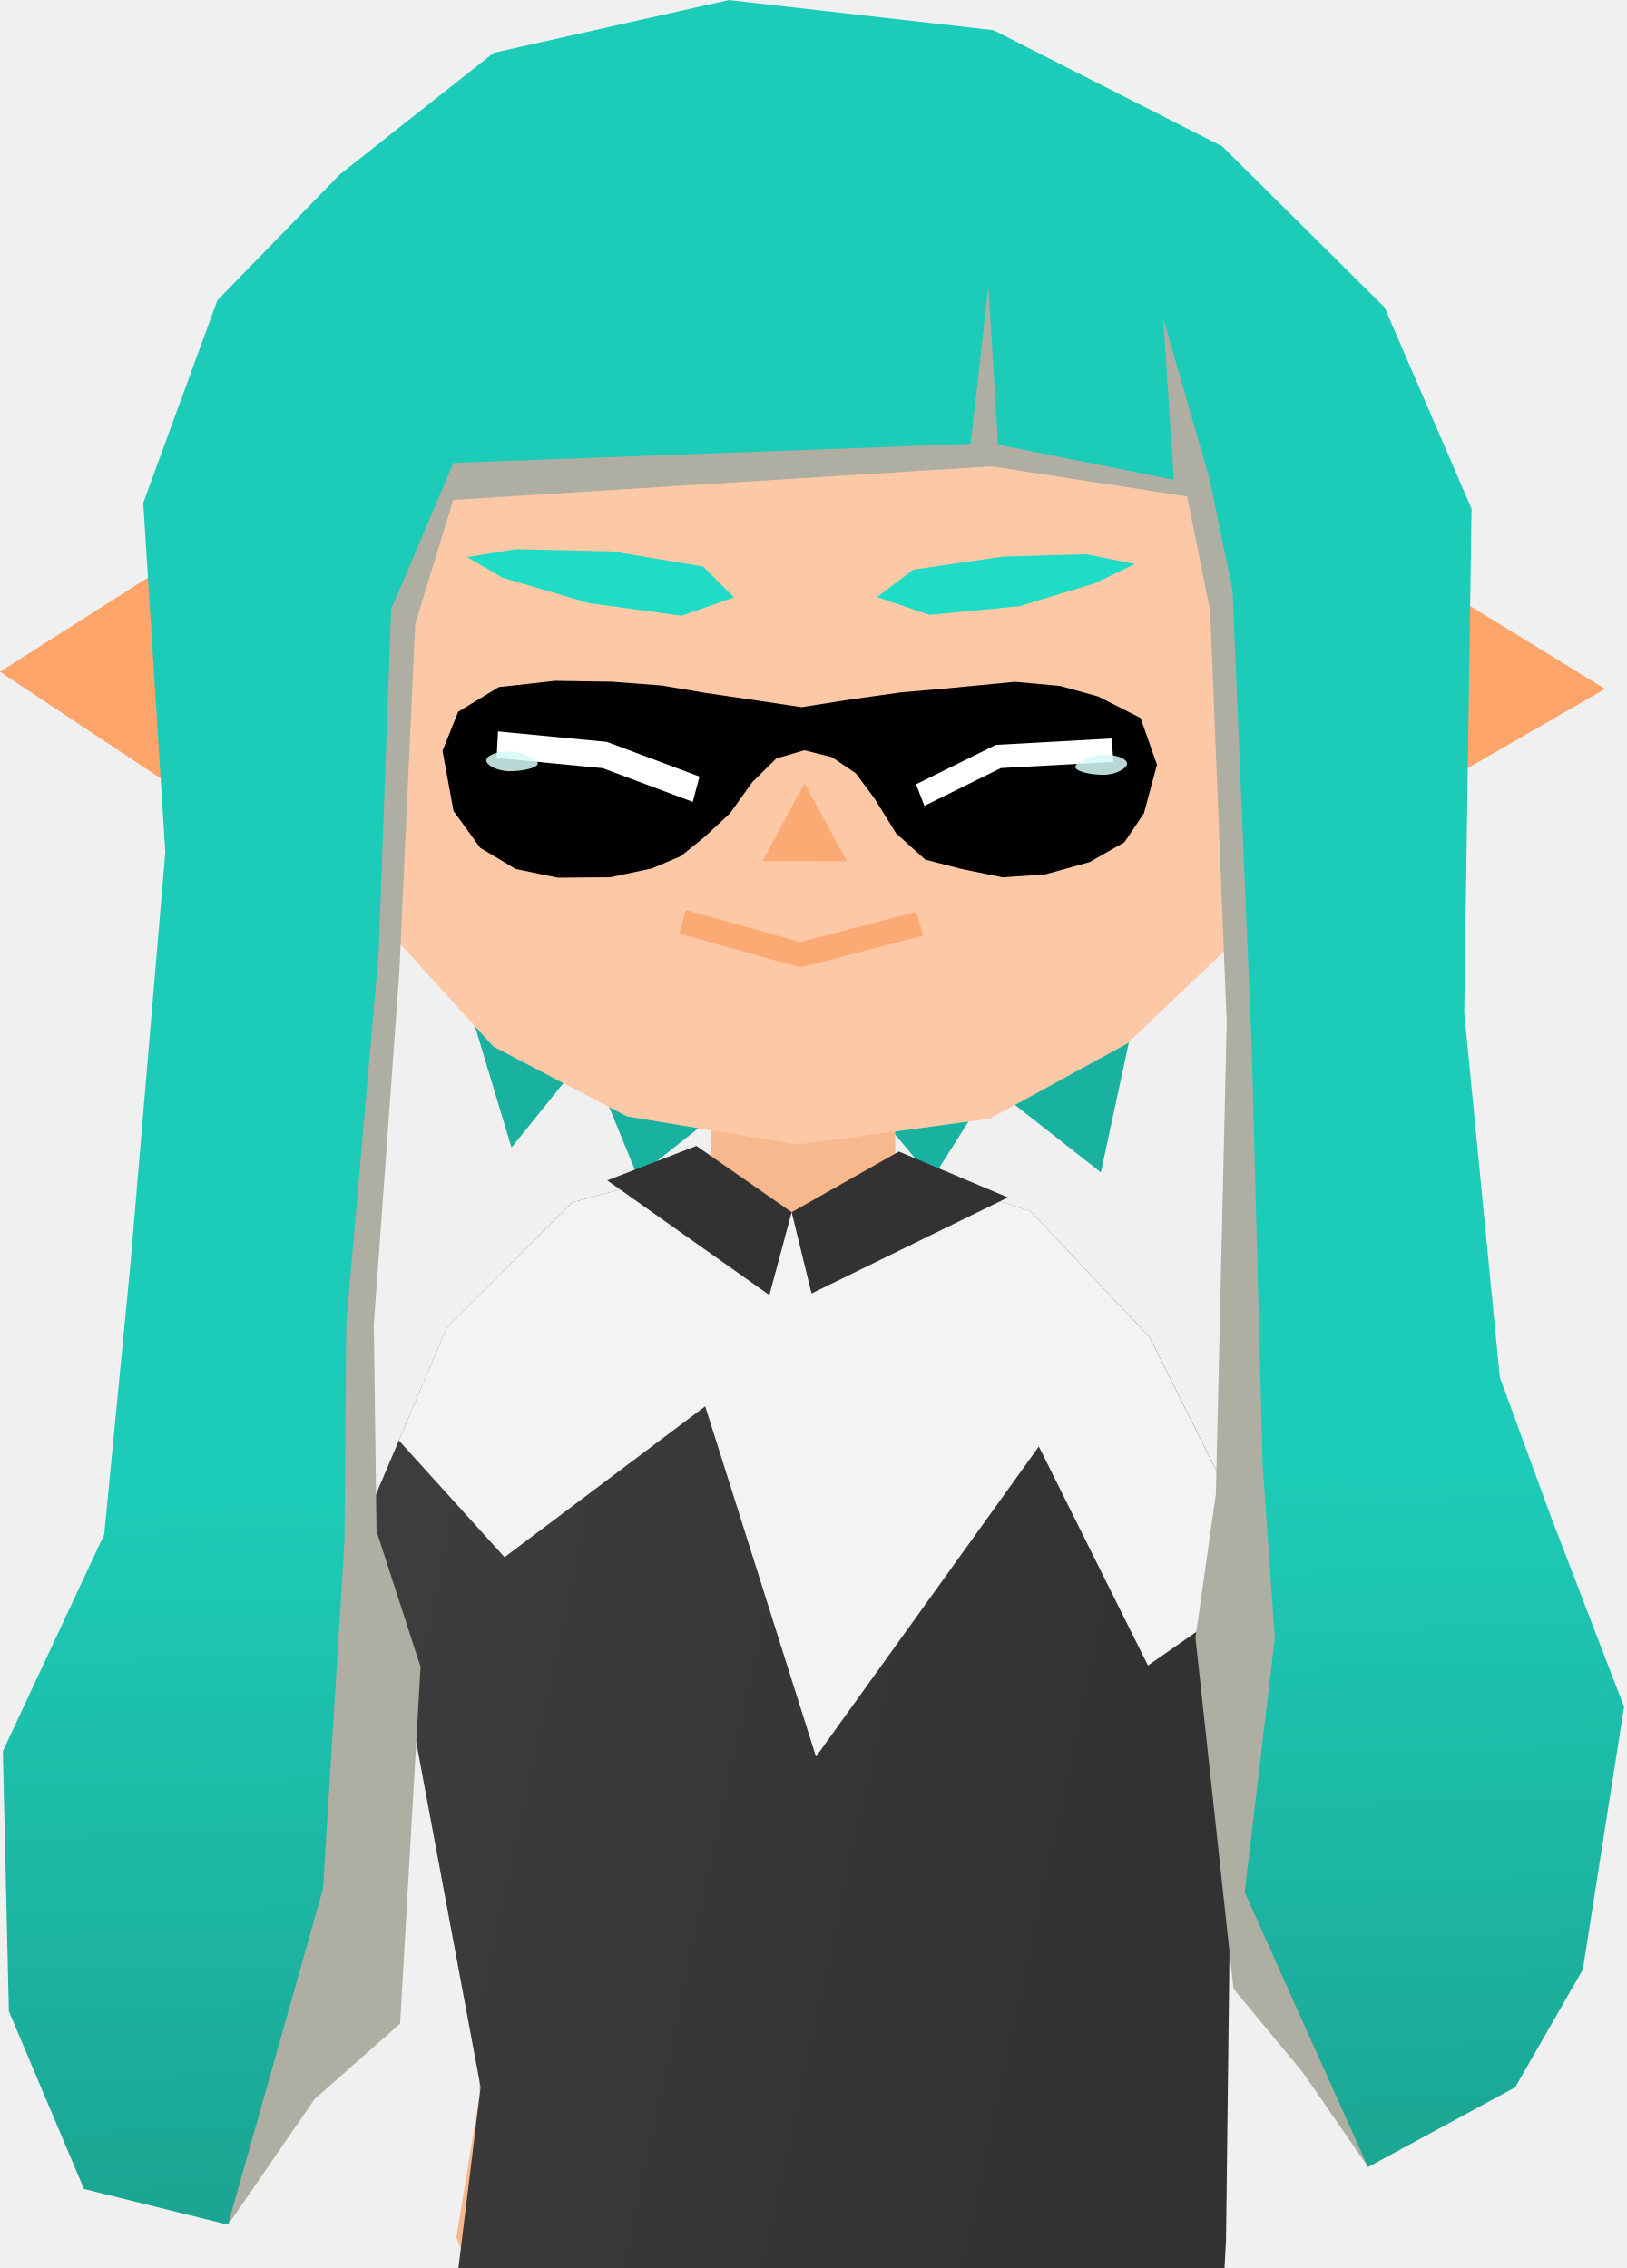
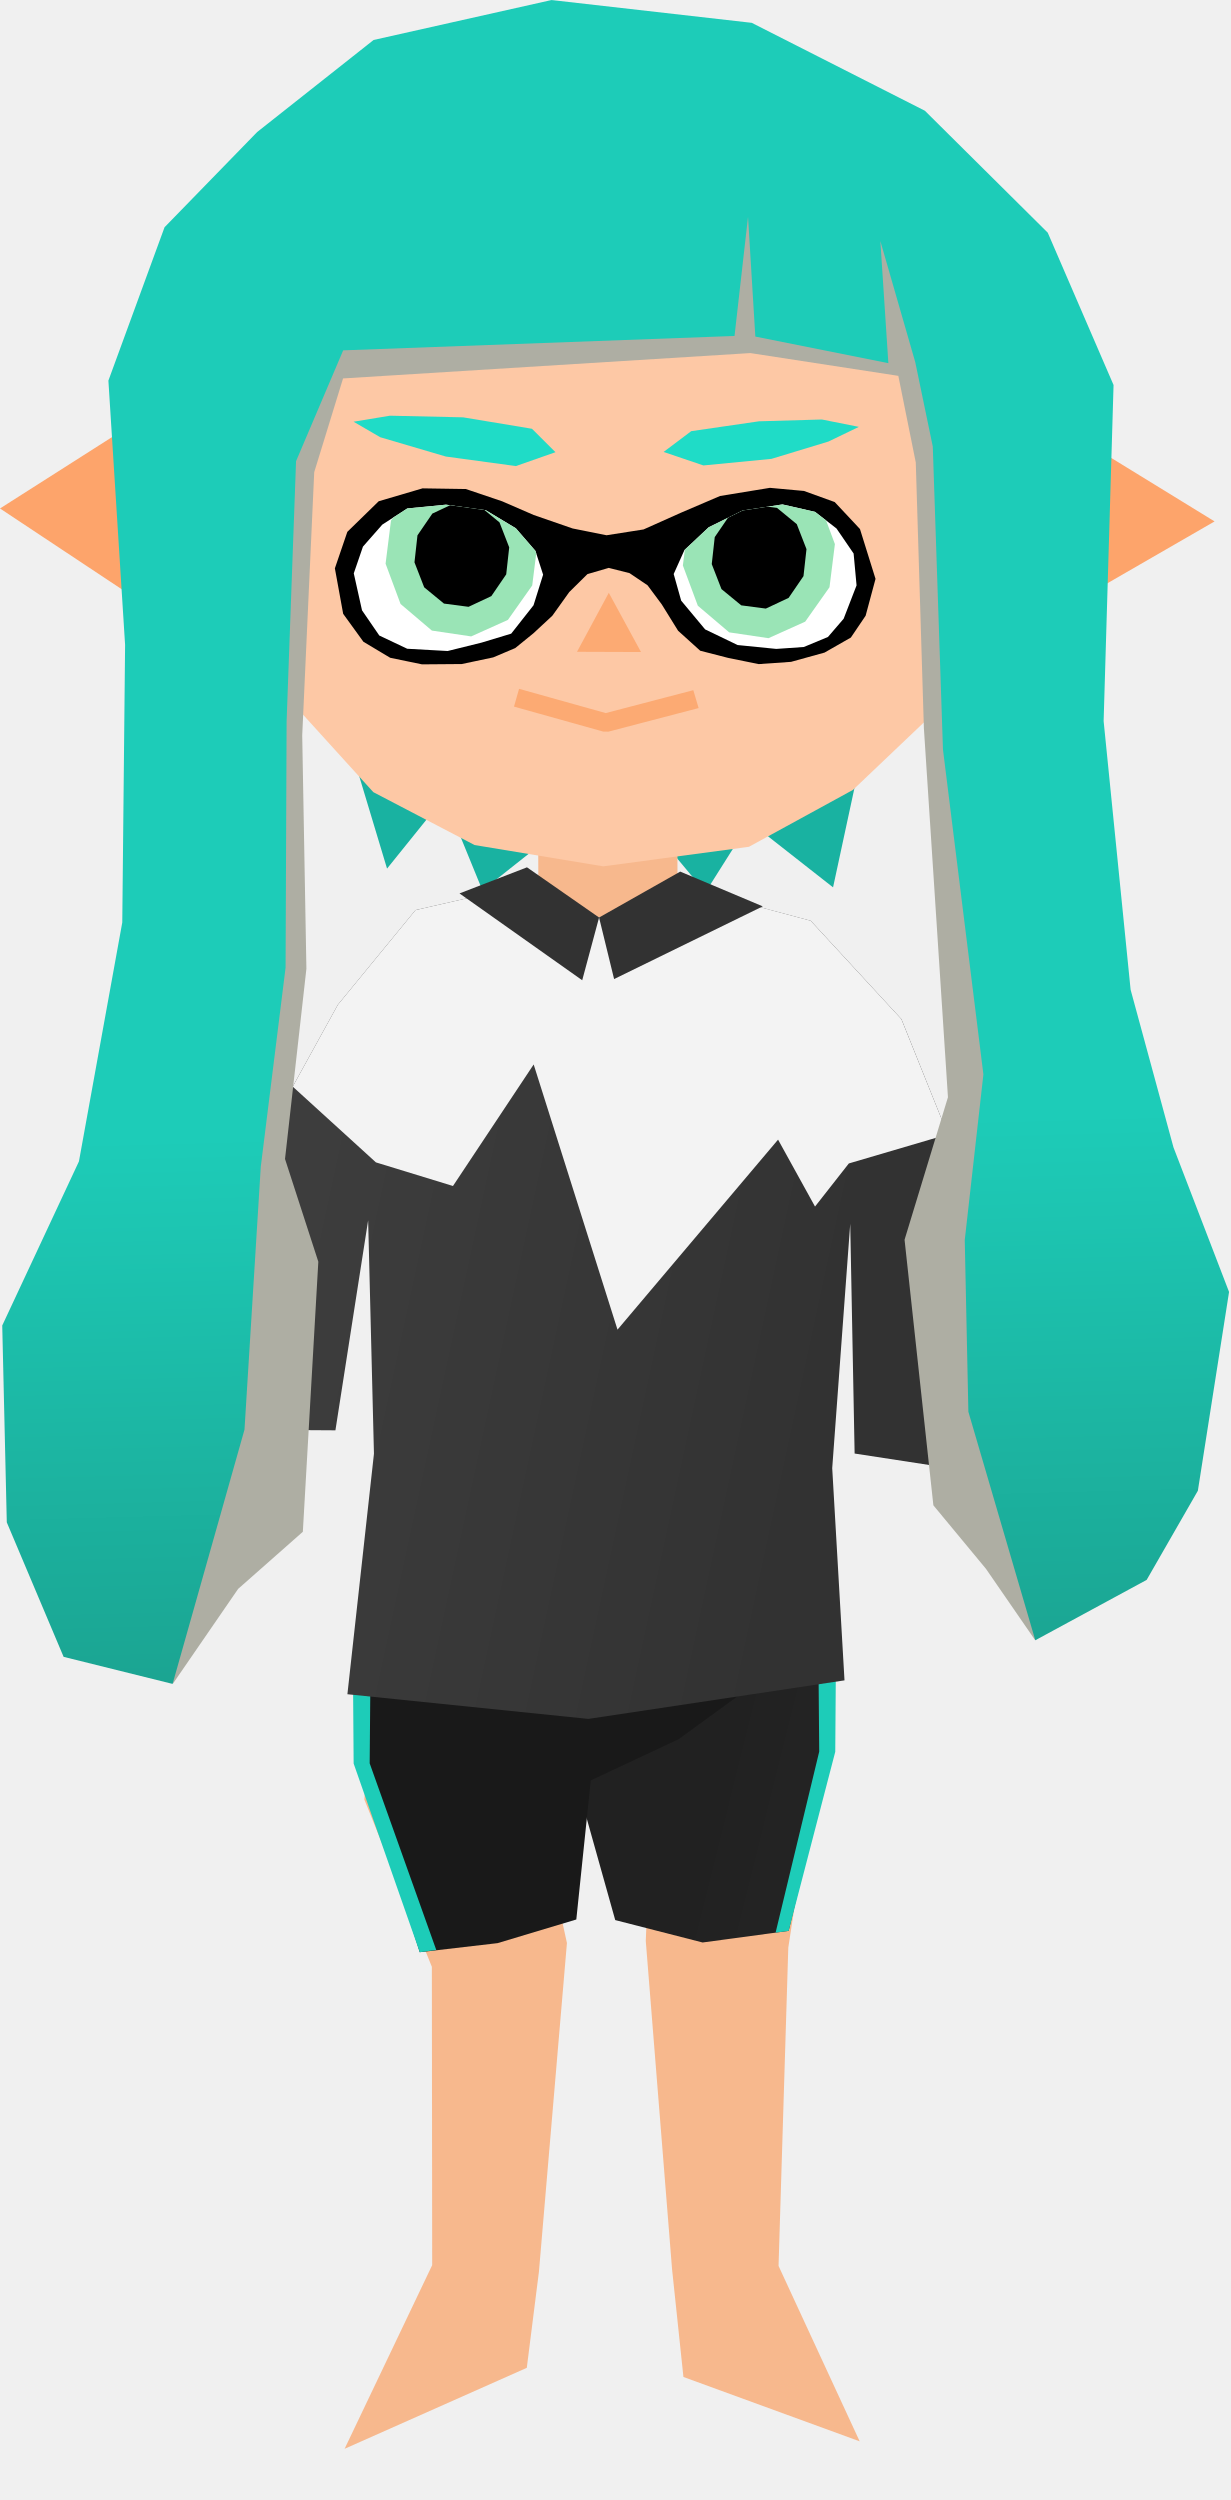
- <svg xmlns="http://www.w3.org/2000/svg" xmlns:xlink="http://www.w3.org/1999/xlink" width="443" height="618" viewBox="0 0 443 618" version="1.1" id="summatia">
+ <svg xmlns="http://www.w3.org/2000/svg" xmlns:xlink="http://www.w3.org/1999/xlink" width="443" height="900" viewBox="0 0 443 900" version="1.1" id="summatia">
  <defs id="defs1">
    <clipPath clipPathUnits="userSpaceOnUse" id="clipPath36">
      <path id="path37" style="display:inline;fill:#ffffff;stroke-width:1.13;stroke-linecap:square;stroke-miterlimit:1.5;paint-order:fill markers stroke" d="m 35.738,34.887 c -0.122,0.142 -0.169,0.229 -0.181,0.4 -0.012,0.171 0.033,0.357 0.147,0.462 0.115,0.105 0.276,0.17 0.426,0.186 0.15,0.016 0.306,0.034 0.514,-0.004 0.208,-0.038 0.506,-0.333 0.573,-0.542 0.067,-0.21 0.012,-0.309 -0.162,-0.454 -0.174,-0.145 -0.554,-0.244 -0.813,-0.225 -0.259,0.019 -0.383,0.035 -0.505,0.178 z" />
    </clipPath>
    <clipPath clipPathUnits="userSpaceOnUse" id="clipPath35">
      <path id="path36" style="display:inline;fill:#ffffff;stroke-width:1.182;stroke-linecap:square;stroke-miterlimit:1.5;paint-order:fill markers stroke" d="m 36.054,35.78 c 0.13,0.101 0.288,0.131 0.491,0.148 0.203,0.017 0.42,-0.003 0.586,-0.08 0.166,-0.076 0.257,-0.232 0.336,-0.352 0.078,-0.12 0.084,-0.285 -0.004,-0.441 -0.088,-0.156 -0.266,-0.271 -0.504,-0.325 -0.239,-0.054 -0.632,0.019 -0.828,0.134 -0.195,0.115 -0.294,0.24 -0.291,0.407 0.003,0.167 0.085,0.408 0.215,0.509 z" />
    </clipPath>
-     <linearGradient xlink:href="#linearGradient44464" id="linearGradient44466" x1="67.294" y1="46.408" x2="82.015" y2="42.96" gradientUnits="userSpaceOnUse" gradientTransform="matrix(-16.59795,0.8676805,0.8676834,16.5979,2315.851,228.58)" />
+     <linearGradient xlink:href="#linearGradient44464" id="linearGradient44466" x1="67.294" y1="46.408" x2="82.015" y2="42.96" gradientUnits="userSpaceOnUse" gradientTransform="matrix(-16.61916,-0.220292,-0.2202856,16.6191,2362.918,310.7444)" />
    <linearGradient id="linearGradient44464">
      <stop style="stop-color:#333333;stop-opacity:1;" offset="0" id="stop44460" />
      <stop style="stop-color:#212121;stop-opacity:1;" offset="1" id="stop44462" />
    </linearGradient>
-     <linearGradient xlink:href="#linearGradient44480" id="linearGradient44482" x1="80.828" y1="42.901" x2="93.083" y2="54.099" gradientUnits="userSpaceOnUse" gradientTransform="matrix(-16.59795,0.8676805,0.8676834,16.5979,2315.851,228.58)" />
+     <linearGradient xlink:href="#linearGradient44480" id="linearGradient44482" x1="80.828" y1="42.901" x2="93.083" y2="54.099" gradientUnits="userSpaceOnUse" gradientTransform="matrix(-16.61916,-0.220292,-0.2202856,16.6191,2362.918,310.7444)" />
    <linearGradient id="linearGradient44480">
      <stop style="stop-color:#191919;stop-opacity:1;" offset="0" id="stop44476" />
      <stop style="stop-color:#1a1a1a;stop-opacity:1;" offset="1" id="stop44478" />
    </linearGradient>
    <linearGradient id="linearGradient28165">
      <stop style="stop-color:#3d3d3d;stop-opacity:1;" offset="0" id="stop28161" />
      <stop style="stop-color:#323232;stop-opacity:1;" offset="1" id="stop28163" />
    </linearGradient>
    <linearGradient xlink:href="#linearGradient4322" id="linearGradient19980" x1="37.394" y1="27.035" x2="37.638" y2="50.944" gradientUnits="userSpaceOnUse" />
    <linearGradient id="linearGradient4322">
      <stop style="stop-color:#1dccb8;stop-opacity:1;" offset="0.61" id="stop4318" />
      <stop style="stop-color:#1a9583;stop-opacity:1;" offset="1" id="stop4320" />
    </linearGradient>
    <linearGradient xlink:href="#linearGradient28165" id="linearGradient28167-5" x1="76.784" y1="29.761" x2="86.251" y2="30.79" gradientUnits="userSpaceOnUse" />
-     <clipPath clipPathUnits="userSpaceOnUse" id="clipPath44">
-       <path id="path45" style="fill:url(#linearGradient45);fill-opacity:1;stroke-width:14.735;stroke-linecap:round;stroke-linejoin:round;paint-order:fill markers stroke" d="m 266.611,136.5 -7.022,7.765 -4.684,12.855 3.6,9.471 5.416,22.46 -1.651,23.497 7.993,3.119 38.132,-0.989 0.011,-18.935 -1.74,-43.253 -5.572,-9.826 -7.423,-7.067 -7.409,-1.904 -6.671,2.716 -5.219,-2.437 z" />
-     </clipPath>
-     <linearGradient xlink:href="#linearGradient28165" id="linearGradient45" gradientUnits="userSpaceOnUse" x1="76.784" y1="29.761" x2="86.251" y2="30.79" gradientTransform="matrix(4.511852,0.2358639,-0.2358639,4.511852,-84.50394,24.12827)" />
    <clipPath clipPathUnits="userSpaceOnUse" id="clipPath25">
      <path id="path25" style="display:inline;fill:#ffffff;stroke-width:66.747;stroke-linecap:square;stroke-miterlimit:1.5;paint-order:fill markers stroke" d="m 942.525,516.632 -3.451,11.023 -8.039,10.214 -10.641,3.221 -12.24,3.031 -14.553,-0.815 -10.053,-4.762 -6.224,-9.071 -2.963,-13.312 3.306,-9.631 6.953,-7.91 9.01,-5.823 13.926,-1.361 14.327,2.002 10.836,6.512 7.04,8.129 2.766,8.566 v -1.6e-4 z" />
    </clipPath>
    <clipPath clipPathUnits="userSpaceOnUse" id="clipPath27">
      <path id="path27" style="display:inline;fill:#ffffff;stroke-width:67.431;stroke-linecap:square;stroke-miterlimit:1.5;paint-order:fill markers stroke" d="m 1028.679,491.353 11.729,2.671 7.731,5.981 6.164,9.016 1.059,11.466 -4.648,12.013 -5.65,6.565 -8.681,3.609 -9.925,0.689 -13.921,-1.394 -11.7,-5.636 -8.612,-10.344 -2.697,-9.589 3.872,-8.627 8.734,-8.195 12.219,-6.044 z" />
    </clipPath>
    <clipPath clipPathUnits="userSpaceOnUse" id="clipPath29">
      <path id="path31" style="display:inline;fill:#ffffff;stroke-width:66.748;stroke-linecap:square;stroke-miterlimit:1.5;paint-order:fill markers stroke" d="m 942.525,516.632 -3.451,11.023 -8.039,10.214 -10.641,3.221 -12.24,3.031 -14.553,-0.815 -10.053,-4.762 -6.224,-9.071 -2.963,-13.312 3.465,-7.553 6.953,-4.235 9.49,-1.828 13.446,-1.041 15.446,0.884 9.717,1.878 6.88,4.614 2.766,7.767 v -1.2e-4 z" />
    </clipPath>
    <clipPath clipPathUnits="userSpaceOnUse" id="clipPath33">
      <path id="path33" style="display:inline;fill:#ffffff;stroke-width:67.431;stroke-linecap:square;stroke-miterlimit:1.5;paint-order:fill markers stroke" d="m 1026.443,502.218 12.529,1.713 9.17,1.667 5.844,4.861 1.374,10.029 -2.953,12.352 -7.345,6.226 -8.681,3.609 -9.925,0.689 -13.921,-1.394 -11.7,-5.636 -8.612,-10.344 -2.697,-9.589 3.872,-8.628 7.136,-2.763 11.259,-1.891 z" />
    </clipPath>
+     <clipPath clipPathUnits="userSpaceOnUse" id="clipPath18">
+       <path id="path19" style="fill:url(#linearGradient19);fill-opacity:1;stroke-width:14.735;stroke-linecap:round;stroke-linejoin:round;paint-order:fill markers stroke" d="m 265.234,136.572 -5.676,7.709 -6.154,12.688 -2.748,21.007 10.452,-0.482 1.695,-16.524 1.404,18.192 -1.089,18.875 18.901,0.941 19.831,-4.051 -1.822,-16.509 0.407,-19.144 1.281,17.912 9.955,1 -3.747,-25.762 -4.328,-9.323 -7.481,-7.308 -9.855,-2.101 -6.671,2.716 -5.219,-2.437 z" />
+     </clipPath>
+     <linearGradient xlink:href="#linearGradient28165" id="linearGradient19" gradientUnits="userSpaceOnUse" x1="76.784" y1="29.761" x2="86.251" y2="30.79" gradientTransform="matrix(4.511852,0.2358639,-0.2358639,4.511852,-84.50394,24.12827)" />
  </defs>
  <g id="layer1" transform="translate(-747.0012,-309.7561)">
    <g id="g19">
      <g id="g21">
        <path id="rect18344" style="display:inline;fill:#19b2a1;fill-opacity:1;stroke-width:55.347;stroke-linecap:round;stroke-linejoin:round;stroke-miterlimit:1.5;paint-order:fill markers stroke" d="m 1064.428,547.842 -201.458,-2.991 23.366,77.601 20.654,-25.644 13.697,33.508 47.978,-38.036 32.296,38.714 15.974,-25.302 29.968,23.515 z" class="summatia-head" />
        <rect style="display:inline;fill:#f7b88d;fill-opacity:1;stroke:none;stroke-width:63.571;stroke-linecap:round;stroke-linejoin:round;stroke-miterlimit:1.5;paint-order:fill markers stroke" id="rect7023" width="50.104" height="26.275" x="-989.142" y="617.053" transform="matrix(-0.9999961,0.00280194,0.00280196,0.9999961,0,0)" />
-         <path id="rect1627" style="fill:#f7b88d;fill-opacity:1;stroke-width:54.206;stroke-linecap:round;stroke-linejoin:round;paint-order:fill markers stroke" d="m 1026.175,912.072 -6.354,-44.818 13.902,-101.434 -7.037,-37.071 5.534,-7.858 5.41,90.426 43.412,-7.866 -6.141,-84.698 -45.789,-72.917 -17.666,-11.354 -98.171,6.43 -40.365,35.136 1.581,66.693 3.148,138.004 -6.326,38.735 16.373,38.143 9.293,111.424 11.209,170.412 10.496,52.325 68.73,12.535 -31.816,-67.06 -8.923,-179.792 -0.523,-91.627 20.78,3.531 9.613,92.122 11.912,167.321 16.834,43.224 62.99,18.896 -31.036,-54.871 -10.221,-174.568 z" />
-         <path id="rect7144" style="display:inline;fill:url(#linearGradient44466);fill-opacity:1;stroke-width:54.206;stroke-linecap:round;stroke-linejoin:round;paint-order:fill markers stroke" d="m 1036.671,1011.767 -2.252,-37.514 -0.21,-68.657 -86.088,42.143 23.178,75.467 40.129,2.83 z" />
-         <path id="rect7088" style="display:inline;fill:url(#linearGradient44482);fill-opacity:1;stroke-width:54.206;stroke-linecap:round;stroke-linejoin:round;paint-order:fill markers stroke" d="m 1036.279,901.974 -162.377,23.993 12.088,48.842 4.354,57.036 27.456,2.605 30.553,-7.626 8.383,-61.301 31.358,-23.413 z" />
-         <path id="rect7-61" style="display:inline;fill:#1dccb8;fill-opacity:1;stroke-width:9.101;stroke-linecap:round;stroke-linejoin:round" d="m 881.502,914.036 -6.23,3.349 12.683,51.715 5.947,63.082 4.947,0.469 -5.136,-64 z" />
+         <path id="rect1627" style="fill:#f7b88d;fill-opacity:1;stroke-width:54.206;stroke-linecap:round;stroke-linejoin:round;paint-order:fill markers stroke" d="m 1045.41,915.434 -25.589,-48.18 12.505,-99.146 4.924,-34.604 21.116,-8.122 3.561,61.638 29.678,-4.168 -16.705,-64.098 -45.789,-72.917 -17.666,-11.354 -98.171,6.43 -40.365,35.136 13.73,67.222 -2.185,128.699 -4.163,48.304 -2.115,37.35 24.293,60.181 0.12,107.404 -31.536,66.117 65.593,-29.151 4.376,-34.657 10.074,-118.279 -12.079,-55.283 42.701,-1.487 -2.237,56.061 9.463,118.149 4.092,38.79 63.449,23.169 -29.205,-63.154 3.505,-114.575 z" />
+         <path id="rect7144" style="display:inline;fill:url(#linearGradient44466);fill-opacity:1;stroke-width:54.206;stroke-linecap:round;stroke-linejoin:round;paint-order:fill markers stroke" d="m 1030.917,1004.869 16.094,-67.126 0.37,-34.243 -96.32,35.363 17.423,62.124 31.454,8.064 z" />
+         <path id="path14" style="display:inline;fill:#1dccb8;fill-opacity:1;stroke-width:9.101;stroke-linecap:round;stroke-linejoin:round" d="m 1041.551,897.439 6.435,2.935 -0.292,40.021 -16.777,64.474 -4.7,0.635 15.702,-65.18 z" />
+         <path id="rect7088" style="display:inline;fill:url(#linearGradient44482);fill-opacity:1;stroke-width:54.206;stroke-linecap:round;stroke-linejoin:round;paint-order:fill markers stroke" d="m 1042.025,898.964 -167.032,13.316 0.679,29.456 22.438,70.812 28.019,-3.263 28.345,-8.515 5.208,-50.068 31.634,-14.84 z" />
+         <path id="rect7-61" style="display:inline;fill:#1dccb8;fill-opacity:1;stroke-width:9.101;stroke-linecap:round;stroke-linejoin:round" d="m 880.452,901.665 -6.435,2.935 0.293,40.021 23.801,67.928 5.938,-0.818 -23.963,-67.18 z" />
        <g id="g12461-1" style="display:inline;stroke-width:1.541" transform="matrix(20.70068,2.170246,-2.170246,20.70061,-685.3897,35.94468)">
-           <path id="rect7255-2" style="fill:url(#linearGradient28167-5);fill-opacity:1;stroke-width:3.261;stroke-linecap:round;stroke-linejoin:round;paint-order:fill markers stroke" d="m 78.907,20.781 -1.462,1.798 -0.887,2.895 0.905,2.052 1.457,4.902 -0.093,5.213 1.803,0.597 8.417,-0.659 -0.216,-4.185 -0.884,-9.54 -1.345,-2.108 -1.723,-1.476 -1.66,-0.335 -1.443,0.677 -1.182,-0.478 z" />
-           <path id="rect3-4" style="display:inline;fill:#f3f3f3;fill-opacity:1;stroke-width:3.166;stroke-linecap:round;stroke-linejoin:round" transform="matrix(0.2210344,-0.01155491,0.01155491,0.2210344,18.39948,-6.309615)" d="m 270.063,133.239 13.529,-3.186 25.489,3.511 3.341,20.444 -10.392,8.076 -7.121,-12.6 -12.202,19.008 -7.623,-20.352 -11.386,9.531 -11.515,-11.457 -1.353,-8.294 z" clip-path="url(#clipPath44)" />
+           <path id="rect7255-2" style="fill:url(#linearGradient28167-5);fill-opacity:1;stroke-width:3.261;stroke-linecap:round;stroke-linejoin:round;paint-order:fill markers stroke" d="m 78.604,20.813 -1.166,1.77 -1.214,2.876 -0.365,4.675 2.305,-0.227 0.184,-3.672 0.521,4.005 -0.023,4.185 4.189,-0.01 4.337,-1.125 -0.594,-3.628 -0.131,-4.236 0.49,3.944 2.212,0.106 -1.126,-5.651 -1.064,-2.011 -1.738,-1.529 -2.203,-0.35 -1.443,0.677 -1.182,-0.478 z" />
+           <path id="rect3-4" style="display:inline;fill:#f3f3f3;fill-opacity:1;stroke-width:3.166;stroke-linecap:round;stroke-linejoin:round" transform="matrix(0.2210344,-0.01155491,0.01155491,0.2210344,18.39948,-6.309615)" d="m 270.063,133.239 13.529,-3.186 25.489,3.511 3.341,20.444 -4.608,-2.149 -7.731,2.721 -2.463,3.502 -3.157,-5.072 -11.755,15.483 -7.623,-20.352 -5.802,9.813 -6.108,-1.528 -10.924,-8.951 -1.419,-9.553 z" clip-path="url(#clipPath18)" />
          <path id="rect4-0" style="fill:#323232;fill-opacity:1;stroke-width:1.944" transform="matrix(0.2210344,-0.01155491,0.01155491,0.2210344,18.39948,-6.309615)" d="m 268.6,135.096 5.158,-2.312 5.831,3.623 -1.06,4.964 z" />
          <path id="path5-7" style="fill:#323232;fill-opacity:1;stroke-width:1.944" transform="matrix(0.2210344,-0.01155491,0.01155491,0.2210344,18.39948,-6.309615)" d="m 292.315,134.868 -6.58,-2.376 -6.146,3.915 1.424,4.74 z" />
        </g>
      </g>
      <g id="g20" class="summatia-head">
        <path id="path35540-5" style="display:inline;fill:#fda46b;stroke-width:51.48;stroke-linecap:square;stroke-linejoin:round;stroke-miterlimit:1.5;paint-order:stroke fill markers" d="m 1184.25,497.466 -94.665,-58.151 -7.43,117.067 z" />
        <path id="path35595-6" style="display:inline;fill:#fda46b;fill-opacity:1;stroke-width:51.48;stroke-linecap:square;stroke-linejoin:round;stroke-miterlimit:1.5;paint-order:stroke fill markers" d="m 747.001,492.806 67.392,-42.937 9.898,94.229 z" />
        <path id="rect29671-9" style="fill:#fdc8a5;fill-opacity:1;stroke-width:40.907;stroke-linecap:square;stroke-linejoin:round;stroke-miterlimit:1.5;paint-order:stroke fill markers" d="m 812.264,421.705 -19.138,39.948 7.857,49.072 -2.039,27.314 41.398,11.633 41.054,45.256 36.442,19.04 46.329,7.669 52.444,-7.031 37.459,-20.487 39.448,-37.534 12.178,-48.003 -3.961,-50.081 -13.101,-45.404 -2.865,-34.631 -16.755,-30.543 -55.263,-10.951 -60.476,19.008 -76.606,-0.753 -37.075,20.629 z" />
        <g id="g22">
          <g id="g34873-7" transform="matrix(-14.30522,-1.419433,-1.229907,13.76631,1561.106,121.8662)" style="display:inline;stroke-width:1.364">
            <path id="mouth-smile" style="display:inline;fill:none;stroke:#fcaa73;stroke-width:0.482;stroke-linecap:round;stroke-linejoin:bevel;stroke-miterlimit:1.5;stroke-dasharray:none;stroke-opacity:1;paint-order:fill markers stroke" d="m 40.807,36.102 -2.282,0.418 -2.197,-0.843 2.197,0.843 z" />
            <path id="mouth-sad" style="display:none;fill:none;stroke:#fcaa73;stroke-width:0.482;stroke-linecap:round;stroke-linejoin:bevel;stroke-miterlimit:1.5;stroke-dasharray:none;stroke-opacity:1;paint-order:fill markers stroke" d="m 40.955,36.721 -2.459,-0.9 -2.279,0.379 2.279,-0.379 z" />
          </g>
          <g id="mouth-laugh" transform="matrix(-64.39817,-7.367577,-8.32369,64.34145,3547.245,-1154.942)" style="display:none;stroke-width:1.463">
            <path id="rect29358-2" style="stroke-width:0.774;stroke-linecap:square;stroke-miterlimit:1.5;paint-order:fill markers stroke" d="m 35.505,30.702 1.226,0.113 -0.139,0.202 -0.164,0.128 -0.377,0.034 -0.343,-0.101 -0.116,-0.145 z" />
            <path id="path29517-5" style="fill:#ffffff;fill-opacity:1;stroke-width:0.774;stroke-linecap:square;stroke-miterlimit:1.5;paint-order:fill markers stroke" d="m 35.505,30.702 1.226,0.113 -0.271,0.016 -0.052,0.093 -0.103,-0.083 -0.4,-0.039 -0.103,0.093 -0.024,-0.124 z" />
            <path id="path29519-47" style="fill:#ffffff;fill-opacity:1;stroke-width:0.774;stroke-linecap:square;stroke-miterlimit:1.5;paint-order:fill markers stroke" d="m 35.976,31.082 0.09,-0.068 0.086,0.089 0.277,0.042 -0.377,0.034 -0.343,-0.101 z" />
          </g>
          <g id="mouth-mad" transform="matrix(-64.39817,-7.367577,-8.32369,64.34145,3547.245,-1154.942)" style="display:none;stroke-width:1.463">
            <path id="path28" style="stroke-width:0.774;stroke-linecap:square;stroke-miterlimit:1.5;paint-order:fill markers stroke" d="m 35.646,30.713 0.929,0.089 -0.029,0.211 -0.002,0.18 -0.487,-0.051 -0.464,-0.043 0.048,-0.177 z" />
            <path id="path29" style="fill:#ffffff;fill-opacity:1;stroke-width:0.774;stroke-linecap:square;stroke-miterlimit:1.5;paint-order:fill markers stroke" d="m 35.646,30.713 0.929,0.089 -0.114,0.029 -0.065,0.114 -0.09,-0.104 -0.4,-0.039 -0.103,0.093 -0.024,-0.124 z" />
            <path id="path30" style="fill:#ffffff;fill-opacity:1;stroke-width:0.774;stroke-linecap:square;stroke-miterlimit:1.5;paint-order:fill markers stroke" d="m 35.976,31.082 0.09,-0.068 0.086,0.089 0.392,0.09 -0.487,-0.051 -0.464,-0.043 z" />
          </g>
          <path id="path37896-4" style="display:inline;fill:#fcaa73;stroke-width:54.73;stroke-linecap:square;stroke-linejoin:round;stroke-miterlimit:1.5;paint-order:stroke fill markers" d="m 954.723,544.405 23.039,0.082 -11.594,-21.32 -11.445,21.238 z" />
          <g id="blush" style="display:inline;opacity:0;stroke-width:1.364" transform="matrix(-24.86623,0.1291404,0.1378695,26.54456,1927.445,-412.7806)">
            <path id="path49" style="fill:#ff807f;fill-opacity:1;stroke-width:19.1;paint-order:stroke fill markers" transform="matrix(-0.0402141,1.9564324e-4,2.0886756e-4,0.03767148,77.59669,15.17296)" d="m 908.229,551.425 -6.084,7.344 -14.688,3.042 -14.688,-3.042 -6.084,-7.344 6.084,-7.344 14.688,-3.042 14.688,3.042 z" />
            <path id="ellipse49" style="fill:#ff807f;fill-opacity:1;stroke-width:0.743;paint-order:stroke fill markers" transform="matrix(-0.9999882,0.00486498,0.00554436,0.9999846,0,0)" d="m -34.482,36.282 -0.245,0.277 -0.591,0.115 -0.591,-0.115 -0.245,-0.277 0.245,-0.277 0.591,-0.115 0.591,0.115 z" />
          </g>
-           <g id="eye" style="display:none">
+           <g id="eye" style="display:inline">
            <path id="rect29546-3" style="display:inline;stroke-width:90.24;stroke-linecap:square;stroke-miterlimit:1.5;paint-order:fill markers stroke" d="m 927.785,490.227 11.379,4.941 13.978,4.835 12.22,2.445 13.318,-2.092 13.406,-5.994 14.141,-6.052 17.942,-2.93 12.253,1.116 11.069,3.998 9.1,9.717 5.599,17.94 -3.563,13.258 -5.313,7.863 -9.487,5.418 -12.046,3.331 -11.66,0.812 -11.028,-2.244 -10.017,-2.573 -7.961,-7.19 -5.891,-9.504 -5.096,-6.852 -6.49,-4.385 -7.492,-1.888 -7.663,2.235 -6.553,6.47 -6.084,8.511 -6.803,6.319 -6.556,5.329 -7.916,3.353 -11.328,2.395 -14.306,0.117 -11.468,-2.372 -9.638,-5.761 -7.289,-10.063 -2.986,-16.373 4.487,-13.139 11.294,-11.014 15.782,-4.641 15.593,0.244 z" />
-             <g id="g24" class="eye-open" style="display:none">
+             <g id="g24" class="eye-open" style="display:inline">
              <path id="path35304-0" style="display:inline;fill:#ffffff;stroke-width:67.431;stroke-linecap:square;stroke-miterlimit:1.5;paint-order:fill markers stroke" d="m 1028.679,491.353 11.729,2.672 7.731,5.981 6.164,9.016 1.059,11.466 -4.648,12.013 -5.65,6.565 -8.681,3.609 -9.925,0.689 -13.921,-1.394 -11.7,-5.636 -8.612,-10.344 -2.697,-9.589 3.872,-8.628 8.734,-8.195 12.219,-6.044 z" />
              <path id="path35306-7" style="display:inline;fill:#ffffff;stroke-width:66.747;stroke-linecap:square;stroke-miterlimit:1.5;paint-order:fill markers stroke" d="m 942.525,516.632 -3.451,11.023 -8.039,10.214 -10.641,3.221 -12.24,3.031 -14.553,-0.815 -10.053,-4.762 -6.224,-9.071 -2.963,-13.312 3.306,-9.631 6.953,-7.91 9.01,-5.823 13.926,-1.361 14.327,2.002 10.836,6.512 7.04,8.129 2.766,8.566 v -1.6e-4 z" />
              <g id="g27" clip-path="url(#clipPath27)">
                <path id="path81" style="display:inline;fill:#9ae4b6;fill-opacity:1;stroke-width:62.174;stroke-linecap:square;stroke-linejoin:round;stroke-miterlimit:1.5;paint-order:stroke fill markers" d="m 998.222,527.822 11.278,9.581 14.145,2.099 13.221,-5.946 8.755,-12.397 1.942,-15.527 -5.39,-14.496 -11.278,-9.581 -14.145,-2.099 -13.221,5.946 -8.754,12.397 -1.942,15.527 z" mask="none" class="pupil left-pupil" />
                <path id="path82" style="display:inline;stroke-width:51.781;stroke-linecap:square;stroke-linejoin:round;stroke-miterlimit:1.5;paint-order:stroke fill markers" d="m 1006.726,521.822 7.126,5.862 8.849,1.161 8.202,-3.852 5.356,-7.832 1.076,-9.714 -3.493,-8.993 -7.126,-5.862 -8.849,-1.161 -8.202,3.852 -5.356,7.832 -1.076,9.714 z" mask="none" class="pupil left-pupil" />
              </g>
              <g id="g25" clip-path="url(#clipPath25)">
                <path id="path35475-4" style="fill:#9ae4b6;fill-opacity:1;stroke-width:62.174;stroke-linecap:square;stroke-linejoin:round;stroke-miterlimit:1.5;paint-order:stroke fill markers" d="m 891.202,527.187 11.278,9.581 14.145,2.099 13.221,-5.946 8.754,-12.397 1.942,-15.527 -5.39,-14.496 -11.278,-9.581 -14.145,-2.099 -13.221,5.946 -8.754,12.397 -1.942,15.527 z" mask="none" class="pupil right-pupil" clip-path="none" />
                <path id="path35477-3" style="stroke-width:51.782;stroke-linecap:square;stroke-linejoin:round;stroke-miterlimit:1.5;paint-order:stroke fill markers" d="m 899.706,521.187 7.126,5.862 8.849,1.16 8.202,-3.852 5.356,-7.832 1.076,-9.714 -3.493,-8.992 -7.126,-5.862 -8.849,-1.16 -8.202,3.852 -5.356,7.832 -1.076,9.714 z" mask="none" class="pupil right-pupil" clip-path="none" />
              </g>
-               <g id="g3" class="tears">
+               <g id="g3" class="tears" style="display:none">
                <path id="path3" style="fill:#d5f9f5;fill-opacity:0.867;stroke-width:7.554;paint-order:fill markers stroke" d="m 921.08,541.491 c 0.494,1.898 -10.012,4.671 -15.346,5.081 -5.335,0.41 -15.151,-2.367 -14.771,-4.358 0.38,-1.992 10.332,-0.2 14.731,-0.237 4.399,-0.037 14.893,-2.384 15.386,-0.486 z" />
                <path id="path6" style="fill:#d5f9f5;fill-opacity:0.867;stroke-width:7.554;paint-order:fill markers stroke" d="m 1011.086,541.707 c -0.494,1.898 8.539,4.336 13.873,4.746 5.335,0.41 14.414,-2.367 14.034,-4.358 -0.381,-1.992 -9.595,-0.2 -13.994,-0.237 -4.399,-0.037 -13.42,-2.049 -13.913,-0.151 z" />
              </g>
            </g>
-             <g id="g26" style="display:inline;stroke-width:1.364" class="eye-close" transform="matrix(124.4558,-15.85674,16.19619,144.3021,-3970.725,-3286.39)">
+             <g id="g26" style="display:none;stroke-width:1.364" class="eye-close" transform="matrix(124.4558,-15.85674,16.19619,144.3021,-3970.725,-3286.39)">
              <path id="path17-5" style="display:inline;fill:none;stroke:#ffffff;stroke-width:0.044;stroke-linecap:square;stroke-miterlimit:1.5;stroke-dasharray:none;stroke-opacity:1;paint-order:fill markers stroke" d="m 36.376,30.307 -0.226,-0.014 -0.183,0.052" />
              <path id="path18-0" style="display:inline;fill:none;stroke:#ffffff;stroke-width:0.05;stroke-linecap:square;stroke-miterlimit:1.5;stroke-dasharray:none;stroke-opacity:1;paint-order:fill markers stroke" d="m 35.481,30.293 -0.179,-0.096 -0.206,-0.04" />
-               <g id="g9-3" class="tears" style="display:inline;stroke-width:1.364" transform="matrix(1.028417,-0.02324403,-0.03163896,1.18108,-0.06024834,-4.654021)">
+               <g id="g9-3" class="tears" style="display:none;stroke-width:1.364" transform="matrix(1.028417,-0.02324403,-0.03163896,1.18108,-0.06024834,-4.654021)">
                <path id="path9-5" style="fill:#d5f9f5;fill-opacity:0.867;stroke-width:0.056;paint-order:fill markers stroke" transform="matrix(0.9940167,0.1092282,-0.1290478,0.9916384,0,0)" d="m 38.706,26.203 c -0.028,0 -0.042,-0.018 -0.042,-0.027 0,-0.009 0.011,-0.024 0.039,-0.024 0.028,0 0.058,0.021 0.058,0.029 -5e-6,0.009 -0.027,0.022 -0.054,0.022 z" />
                <path id="path10-6" style="fill:#d5f9f5;fill-opacity:0.867;stroke-width:0.056;paint-order:fill markers stroke" d="m 36.373,30.359 c 0.027,0.003 0.048,-0.01 0.049,-0.019 0.001,-0.009 -0.015,-0.023 -0.043,-0.026 -0.027,-0.003 -0.051,0.009 -0.052,0.017 -0.001,0.009 0.018,0.024 0.046,0.027 z" />
              </g>
            </g>
          </g>
-           <g id="eye-half" style="display:inline">
+           <g id="eye-half" style="display:none">
            <path id="path15" style="display:inline;stroke-width:90.24;stroke-linecap:square;stroke-miterlimit:1.5;paint-order:fill markers stroke" d="m 927.333,496.554 11.831,2.002 14.43,2.124 11.768,1.766 13.318,-2.092 13.632,-1.927 12.559,-1.088 18.619,-1.801 12.253,1.116 10.39,2.868 11.586,5.876 4.469,12.743 -3.563,13.258 -5.313,7.863 -9.487,5.418 -12.046,3.331 -11.66,0.812 -11.029,-2.244 -10.016,-2.573 -7.961,-7.19 -5.891,-9.504 -5.096,-6.852 -6.49,-4.385 -7.492,-1.888 -7.663,2.235 -6.553,6.47 -6.084,8.511 -6.803,6.319 -6.556,5.329 -7.916,3.353 -11.329,2.395 -14.306,0.117 -11.468,-2.372 -9.638,-5.761 -7.289,-10.063 -2.986,-16.373 4.262,-10.652 11.068,-6.72 15.33,-1.704 15.593,0.244 z" />
            <g id="g28" class="eye-open" style="display:none">
              <path id="path16" style="display:inline;fill:#ffffff;stroke-width:67.431;stroke-linecap:square;stroke-miterlimit:1.5;paint-order:fill markers stroke" d="m 1026.443,502.218 12.529,1.713 9.17,1.667 5.844,4.861 1.374,10.029 -2.953,12.352 -7.345,6.226 -8.681,3.609 -9.925,0.689 -13.921,-1.394 -11.7,-5.636 -8.612,-10.344 -2.697,-9.589 3.872,-8.628 7.136,-2.763 11.259,-1.891 z" />
              <path id="path17" style="display:inline;fill:#ffffff;stroke-width:66.747;stroke-linecap:square;stroke-miterlimit:1.5;paint-order:fill markers stroke" d="m 942.525,516.632 -3.451,11.023 -8.039,10.214 -10.641,3.221 -12.24,3.031 -14.553,-0.815 -10.053,-4.762 -6.224,-9.071 -2.963,-13.312 3.465,-7.553 6.953,-4.235 9.49,-1.828 13.446,-1.042 15.446,0.883 9.717,1.878 6.88,4.614 2.766,7.767 v -1.6e-4 z" />
              <g id="g31" clip-path="url(#clipPath33)">
                <path id="path4" style="display:inline;fill:#9ae4b6;fill-opacity:1;stroke-width:62.174;stroke-linecap:square;stroke-linejoin:round;stroke-miterlimit:1.5;paint-order:stroke fill markers" d="m 998.222,527.822 11.278,9.581 14.145,2.099 13.221,-5.946 8.755,-12.397 1.942,-15.527 -5.39,-14.496 -11.278,-9.581 -14.145,-2.099 -13.221,5.946 -8.755,12.397 -1.942,15.527 z" mask="none" class="pupil left-pupil" />
                <path id="path5" style="display:inline;stroke-width:51.781;stroke-linecap:square;stroke-linejoin:round;stroke-miterlimit:1.5;paint-order:stroke fill markers" d="m 1006.726,521.822 7.126,5.862 8.849,1.161 8.202,-3.852 5.356,-7.832 1.076,-9.714 -3.493,-8.993 -7.126,-5.862 -8.849,-1.161 -8.202,3.852 -5.356,7.832 -1.076,9.714 z" mask="none" class="pupil left-pupil" />
              </g>
              <g id="g29" clip-path="url(#clipPath29)">
                <path id="path1" style="display:inline;fill:#9ae4b6;fill-opacity:1;stroke-width:62.174;stroke-linecap:square;stroke-linejoin:round;stroke-miterlimit:1.5;paint-order:stroke fill markers" d="m 891.202,527.187 11.278,9.581 14.145,2.099 13.221,-5.946 8.754,-12.397 1.942,-15.527 -5.39,-14.496 -11.278,-9.581 -14.145,-2.099 -13.221,5.946 -8.754,12.397 -1.942,15.527 z" mask="none" class="pupil right-pupil" />
                <path id="path2" style="display:inline;stroke-width:51.782;stroke-linecap:square;stroke-linejoin:round;stroke-miterlimit:1.5;paint-order:stroke fill markers" d="m 899.706,521.187 7.126,5.862 8.849,1.16 8.202,-3.852 5.356,-7.832 1.076,-9.714 -3.493,-8.992 -7.126,-5.862 -8.849,-1.16 -8.202,3.852 -5.356,7.832 -1.076,9.714 z" mask="none" class="pupil right-pupil" />
              </g>
              <g id="g8" class="tears" style="display:inline" transform="translate(0.09975782,0.0584014)">
                <path id="path7" style="fill:#d5f9f5;fill-opacity:0.867;stroke-width:7.554;paint-order:fill markers stroke" d="m 921.08,541.491 c 0.494,1.898 -10.012,4.671 -15.346,5.081 -5.335,0.41 -15.151,-2.367 -14.771,-4.358 0.38,-1.992 10.332,-0.2 14.731,-0.237 4.399,-0.037 14.893,-2.384 15.386,-0.486 z" />
                <path id="path8" style="fill:#d5f9f5;fill-opacity:0.867;stroke-width:7.554;paint-order:fill markers stroke" d="m 1011.086,541.707 c -0.494,1.898 8.539,4.336 13.873,4.746 5.335,0.41 14.414,-2.367 14.034,-4.358 -0.381,-1.992 -9.595,-0.2 -13.994,-0.237 -4.399,-0.037 -13.42,-2.049 -13.913,-0.151 z" />
              </g>
            </g>
            <g id="g23" style="display:inline;stroke-width:1.364" transform="matrix(124.4558,-15.85674,16.19619,144.3021,-3970.725,-3282.236)" class="eye-close">
              <path id="path22" style="display:inline;fill:none;stroke:#ffffff;stroke-width:0.044;stroke-linecap:square;stroke-miterlimit:1.5;stroke-dasharray:none;stroke-opacity:1;paint-order:fill markers stroke" d="m 36.376,30.307 -0.226,-0.014 -0.157,0.047" />
              <path id="path23" style="display:inline;fill:none;stroke:#ffffff;stroke-width:0.05;stroke-linecap:square;stroke-miterlimit:1.5;stroke-dasharray:none;stroke-opacity:1;paint-order:fill markers stroke" d="M 35.467,30.272 35.301,30.197 35.096,30.157" />
              <g id="g9" class="tears">
                <path id="path9" style="fill:#d5f9f5;fill-opacity:0.867;stroke-width:0.056;paint-order:fill markers stroke" transform="matrix(0.9940167,0.1092282,-0.1290478,0.9916384,0,0)" d="m 38.765,26.181 c 0,0.009 -0.033,0.015 -0.061,0.015 -0.028,0 -0.051,-0.012 -0.051,-0.02 0,-0.009 0.021,-0.017 0.049,-0.017 0.028,0 0.063,0.014 0.063,0.023 z" />
                <path id="path10" style="fill:#d5f9f5;fill-opacity:0.867;stroke-width:0.056;paint-order:fill markers stroke" d="m 36.313,30.33 c -0.001,0.009 0.031,0.019 0.059,0.022 0.027,0.003 0.052,-0.006 0.054,-0.015 0.001,-0.009 -0.019,-0.019 -0.046,-0.022 -0.027,-0.003 -0.065,0.007 -0.066,0.015 z" />
              </g>
            </g>
          </g>
          <g id="brows">
-             <path id="rect29990-4" style="display:inline;fill:#1fdcc7;fill-opacity:1;stroke-width:91.896;stroke-linecap:square;stroke-miterlimit:1.5;paint-order:fill markers stroke;transform-box:fill-box;transform-origin:center" d="m 946.969,472.547 -14.256,4.996 -25.187,-3.427 -23.638,-6.956 -9.606,-5.588 13.107,-2.163 26.335,0.588 24.785,4.117 z" class="brow right-brow" />
-             <path id="path29993-9" style="display:inline;fill:#1fdcc7;fill-opacity:1;stroke-width:93.362;stroke-linecap:square;stroke-miterlimit:1.5;paint-order:fill markers stroke;transform-box:fill-box;transform-origin:center" d="m 985.902,472.457 14.33,4.858 24.492,-2.37 20.502,-6.229 10.957,-5.284 -13.308,-2.656 -22.649,0.65 -24.391,3.552 z" class="brow left-brow" />
+             <path id="rect29990-4" style="display:inline;fill:#1fdcc7;fill-opacity:1;stroke-width:91.896;stroke-linecap:square;stroke-miterlimit:1.5;paint-order:fill markers stroke" d="m 946.969,472.547 -14.256,4.996 -25.187,-3.427 -23.638,-6.956 -9.606,-5.588 13.107,-2.163 26.335,0.588 24.785,4.117 z" class="brow right-brow" />
+             <path id="path29993-9" style="display:inline;fill:#1fdcc7;fill-opacity:1;stroke-width:93.362;stroke-linecap:square;stroke-miterlimit:1.5;paint-order:fill markers stroke" d="m 985.902,472.457 14.33,4.858 24.492,-2.37 20.502,-6.229 10.957,-5.284 -13.308,-2.656 -22.649,0.65 -24.391,3.552 z" class="brow left-brow" />
          </g>
        </g>
        <g id="hands-face" transform="matrix(-9.835069,-9.476184,-9.921177,10.20785,1990.627,1318.89)" style="display:none;stroke-width:1.541">
          <path d="m 92.151,16.12 2.293,-0.465 1.77,0.38 1.152,0.422 -0.015,0.978 -0.604,0.821 -2.346,0.122 -1.566,-0.036 z" style="display:inline;fill:#fdd3b8;fill-opacity:1;stroke-width:0.534;stroke-linecap:round;stroke-linejoin:round;paint-order:fill markers stroke" id="path1886" />
          <path id="rect3366" style="fill:#414141;fill-opacity:1;stroke-width:0.245;stroke-linecap:round;stroke-linejoin:round;paint-order:fill markers stroke" d="m 92.193,15.836 1.448,1.074 0.819,1.561 -3.335,5.05 -0.541,2.698 -5.384,0.541 2.068,-1.823 0.65,-4.016 z" />
          <path d="m 87.676,12.595 0.538,-2.189 -0.355,-1.707 -0.413,-1.114 -1.02,-0.008 -0.869,0.561 -0.181,2.248 9.73e-4,1.503 z" style="display:inline;fill:#fdd3b8;fill-opacity:1;stroke-width:0.534;stroke-linecap:round;stroke-linejoin:round;paint-order:fill markers stroke" id="path35" />
          <path id="path38" style="fill:#414141;fill-opacity:1;stroke-width:0.245;stroke-linecap:round;stroke-linejoin:round;paint-order:fill markers stroke" d="m 87.974,12.561 -1.085,-1.414 -1.607,-0.822 -5.34,3.082 -2.823,0.457 -0.689,5.153 1.948,-1.942 4.2,-0.53 z" />
        </g>
        <g id="g36924-0" style="display:inline;stroke-width:1.364" transform="matrix(-27.99073,1.034419,1.078409,29.18069,1958.994,-538.0574)">
-           <path id="rect35600-6" style="fill:#aeaea3;stroke-width:1.443;stroke-linecap:square;stroke-linejoin:round;stroke-miterlimit:1.5;paint-order:stroke fill markers" d="m 31.973,29.953 -1.181,7.43 0.228,0.019 -0.545,3.672 0.976,5.197 0.389,1.89 0.599,-0.903 0.645,-0.806 0.244,-3.285 -0.25,-1.333 -0.275,-4.397 0.013,-3.842 0.183,-1.075 1.89,-0.348 5.243,0.127 0.415,1.142 0.279,3.237 0.375,3.282 0.048,1.929 -0.379,1.281 0.327,3.32 0.858,0.674 0.884,1.14 0.492,-8.957 -0.631,-3.49 -1.598,-4.699 -1.679,-0.988 z" />
-           <path id="rect32630-8" style="fill:url(#linearGradient19980);fill-opacity:1;stroke-width:1.443;stroke-linecap:square;stroke-linejoin:round;stroke-miterlimit:1.5;paint-order:stroke fill markers" d="m 37.275,27.733 -2.561,0.372 -2.182,1.162 -1.52,1.558 -0.773,1.907 0.252,4.698 -0.215,3.412 -0.444,1.31 -0.645,1.806 0.495,2.435 0.7,1.075 1.459,0.693 1.1,-2.605 -0.384,-2.358 0.056,-1.628 -0.044,-3.862 0.022,-4.301 0.185,-1.047 0.391,-1.509 -0.045,1.509 1.696,-0.388 0.037,-1.478 0.23,1.461 5.033,-0.001 0.658,1.344 0.245,3.203 0.447,3.437 0.096,2.037 0.334,3.231 1.044,3.1 1.387,-0.383 0.666,-1.683 -0.035,-2.427 -1.063,-1.987 -0.353,-2.519 -0.486,-3.823 0.089,-3.264 -0.794,-1.864 -1.235,-1.131 -1.539,-1.081 z" />
+           <path id="rect35600-6" style="fill:#aeaea3;stroke-width:1.443;stroke-linecap:square;stroke-linejoin:round;stroke-miterlimit:1.5;paint-order:stroke fill markers" d="m 31.973,29.953 -1.146,6.868 0.228,0.019 -0.548,3.581 0.945,5.85 0.389,1.89 0.599,-0.903 0.645,-0.806 0.244,-3.285 -0.625,-1.736 0.134,-4.556 -0.022,-3.279 0.183,-1.075 1.89,-0.348 5.243,0.127 0.415,1.142 0.279,3.237 0.057,2.877 0.365,2.334 -0.379,1.281 0.327,3.32 0.858,0.674 0.884,1.14 0.174,-9.362 -0.313,-3.085 -1.598,-4.699 -1.679,-0.988 z" />
+           <path id="rect32630-8" style="fill:url(#linearGradient19980);fill-opacity:1;stroke-width:1.443;stroke-linecap:square;stroke-linejoin:round;stroke-miterlimit:1.5;paint-order:stroke fill markers" d="m 37.275,27.733 -2.561,0.372 -2.182,1.162 -1.52,1.558 -0.773,1.907 0.287,4.136 -0.219,3.321 -0.476,1.963 -0.645,1.806 0.495,2.435 0.7,1.075 1.459,0.693 0.751,-2.846 -0.035,-2.117 -0.318,-2.032 0.365,-4.021 -0.013,-3.738 0.185,-1.047 0.391,-1.509 -0.045,1.509 1.696,-0.388 0.037,-1.478 0.23,1.461 5.033,-0.001 0.658,1.344 0.245,3.203 0.13,3.032 0.413,2.442 0.334,3.231 1.044,3.1 1.387,-0.383 0.666,-1.683 -0.035,-2.427 -1.063,-1.987 -0.67,-2.924 -0.168,-3.418 0.089,-3.264 -0.794,-1.864 -1.235,-1.131 -1.539,-1.081 z" />
        </g>
      </g>
    </g>
  </g>
</svg>
